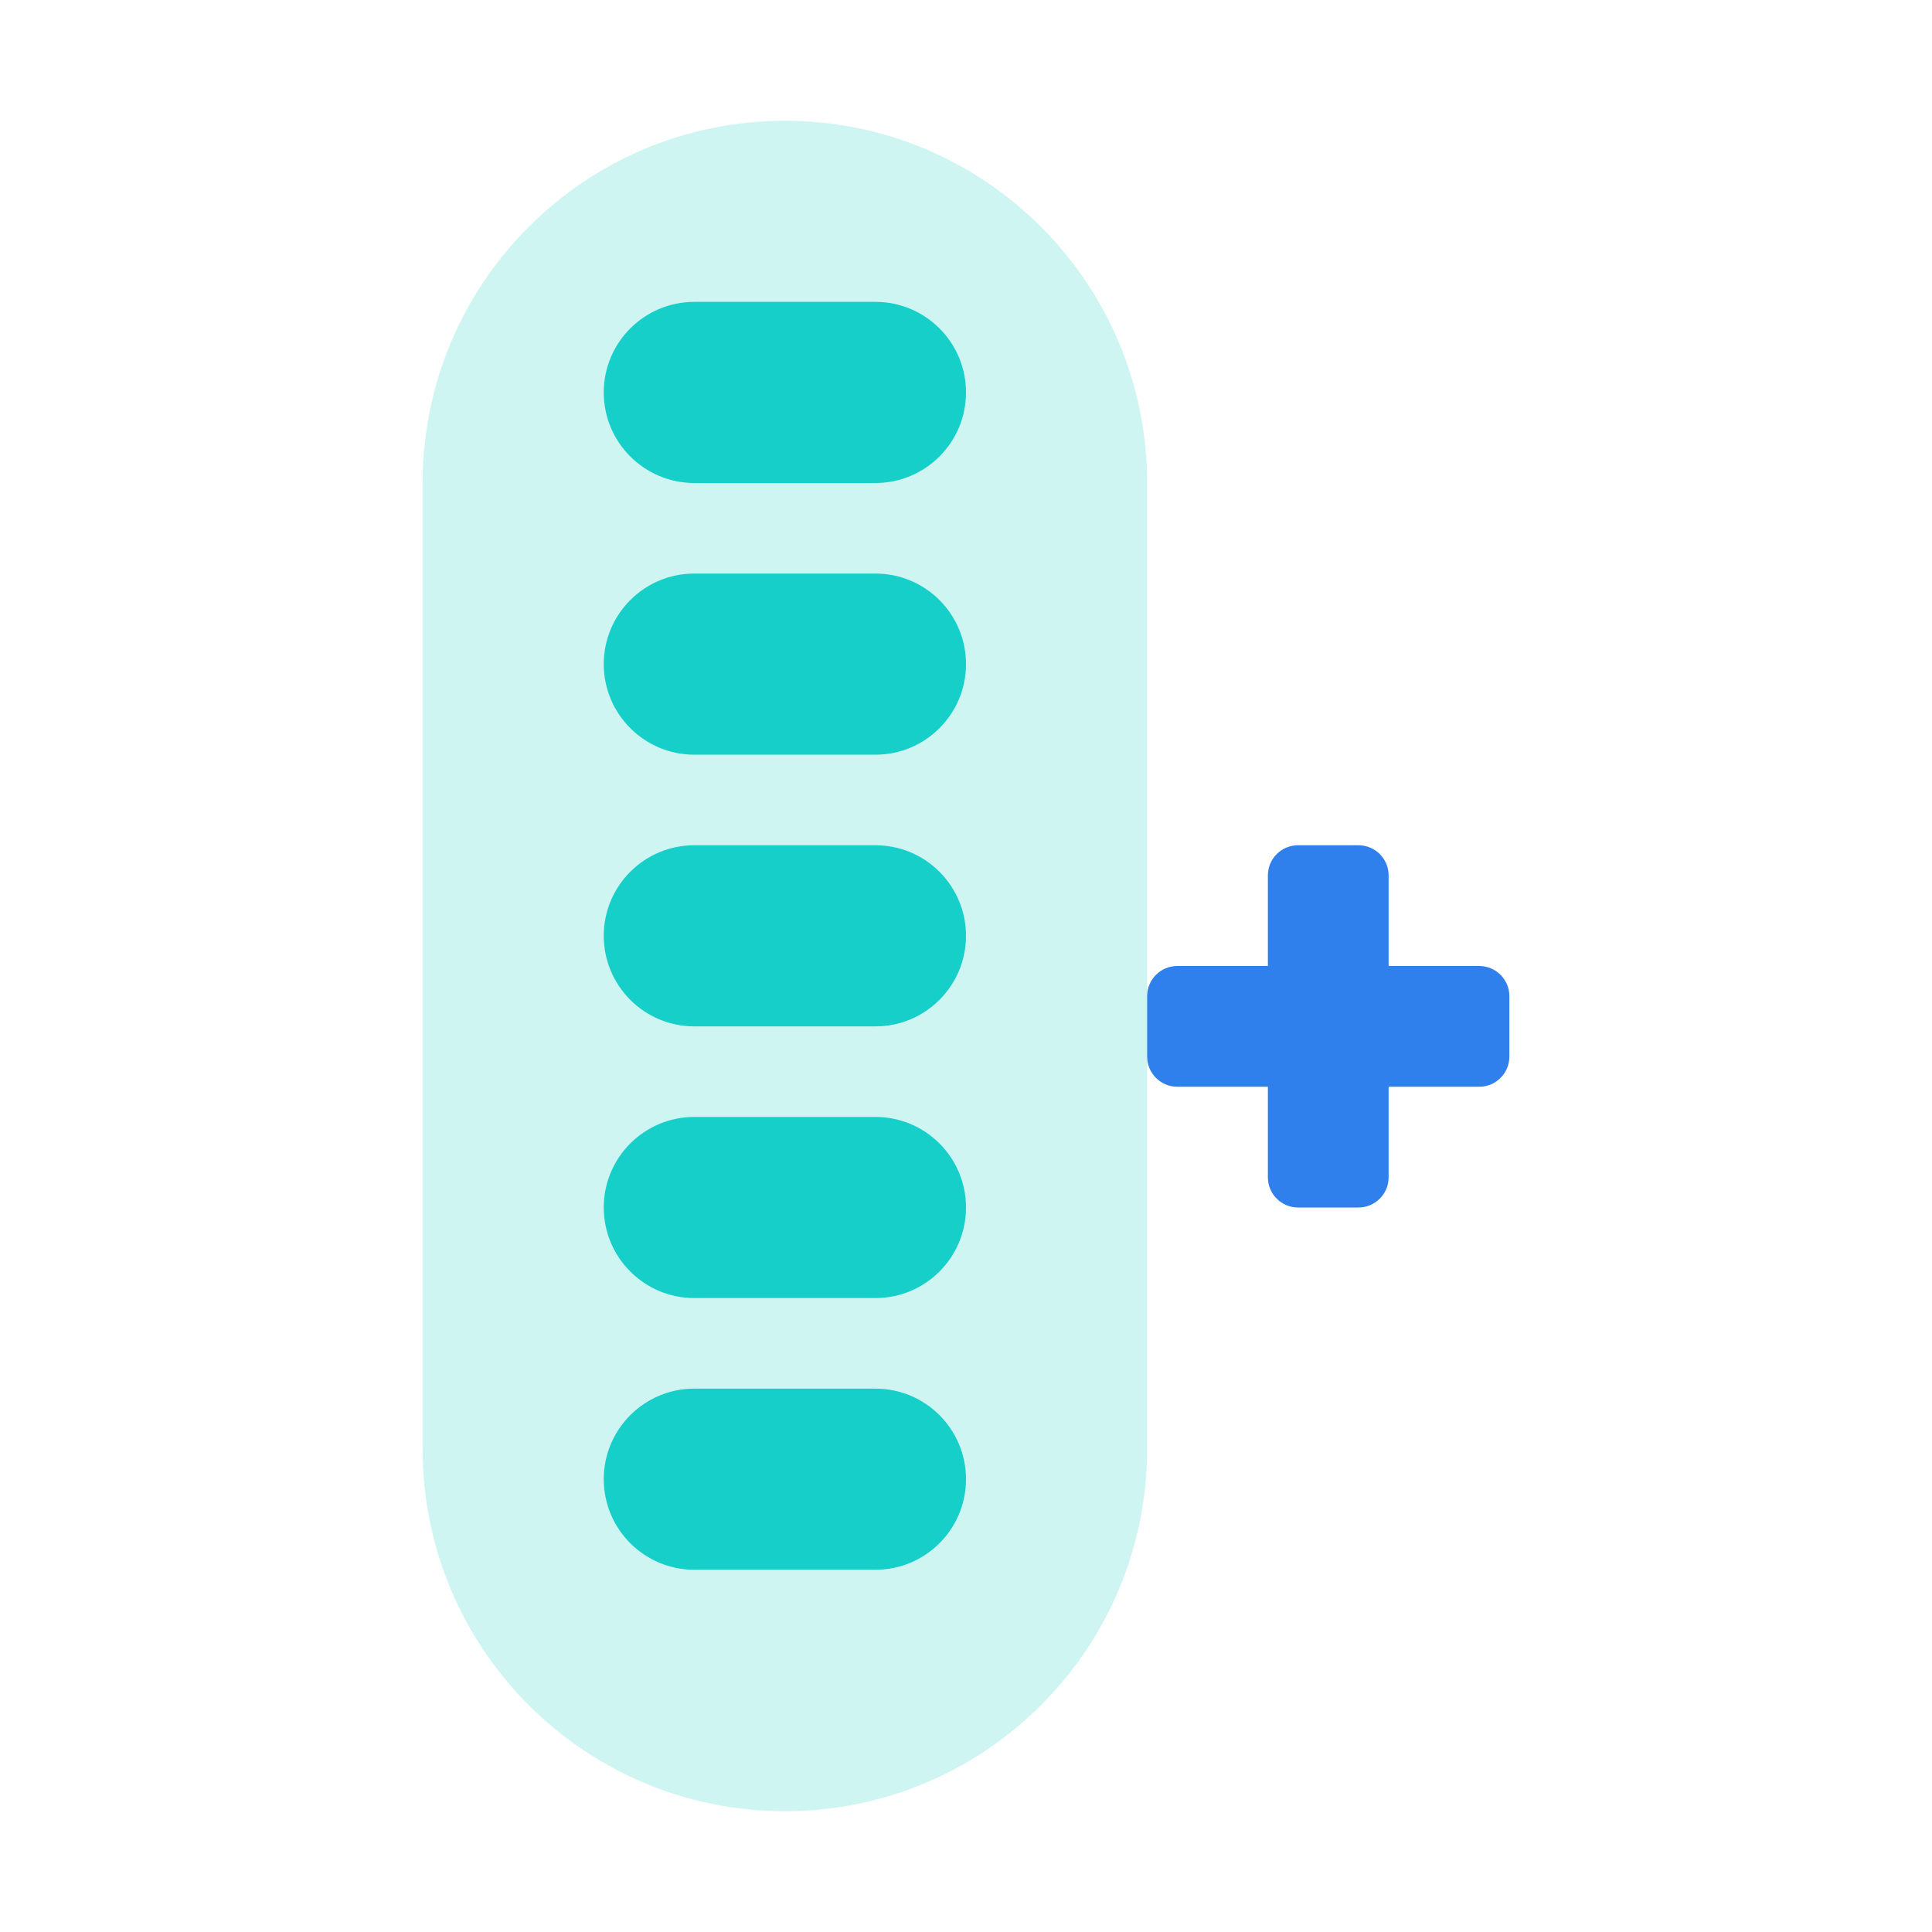
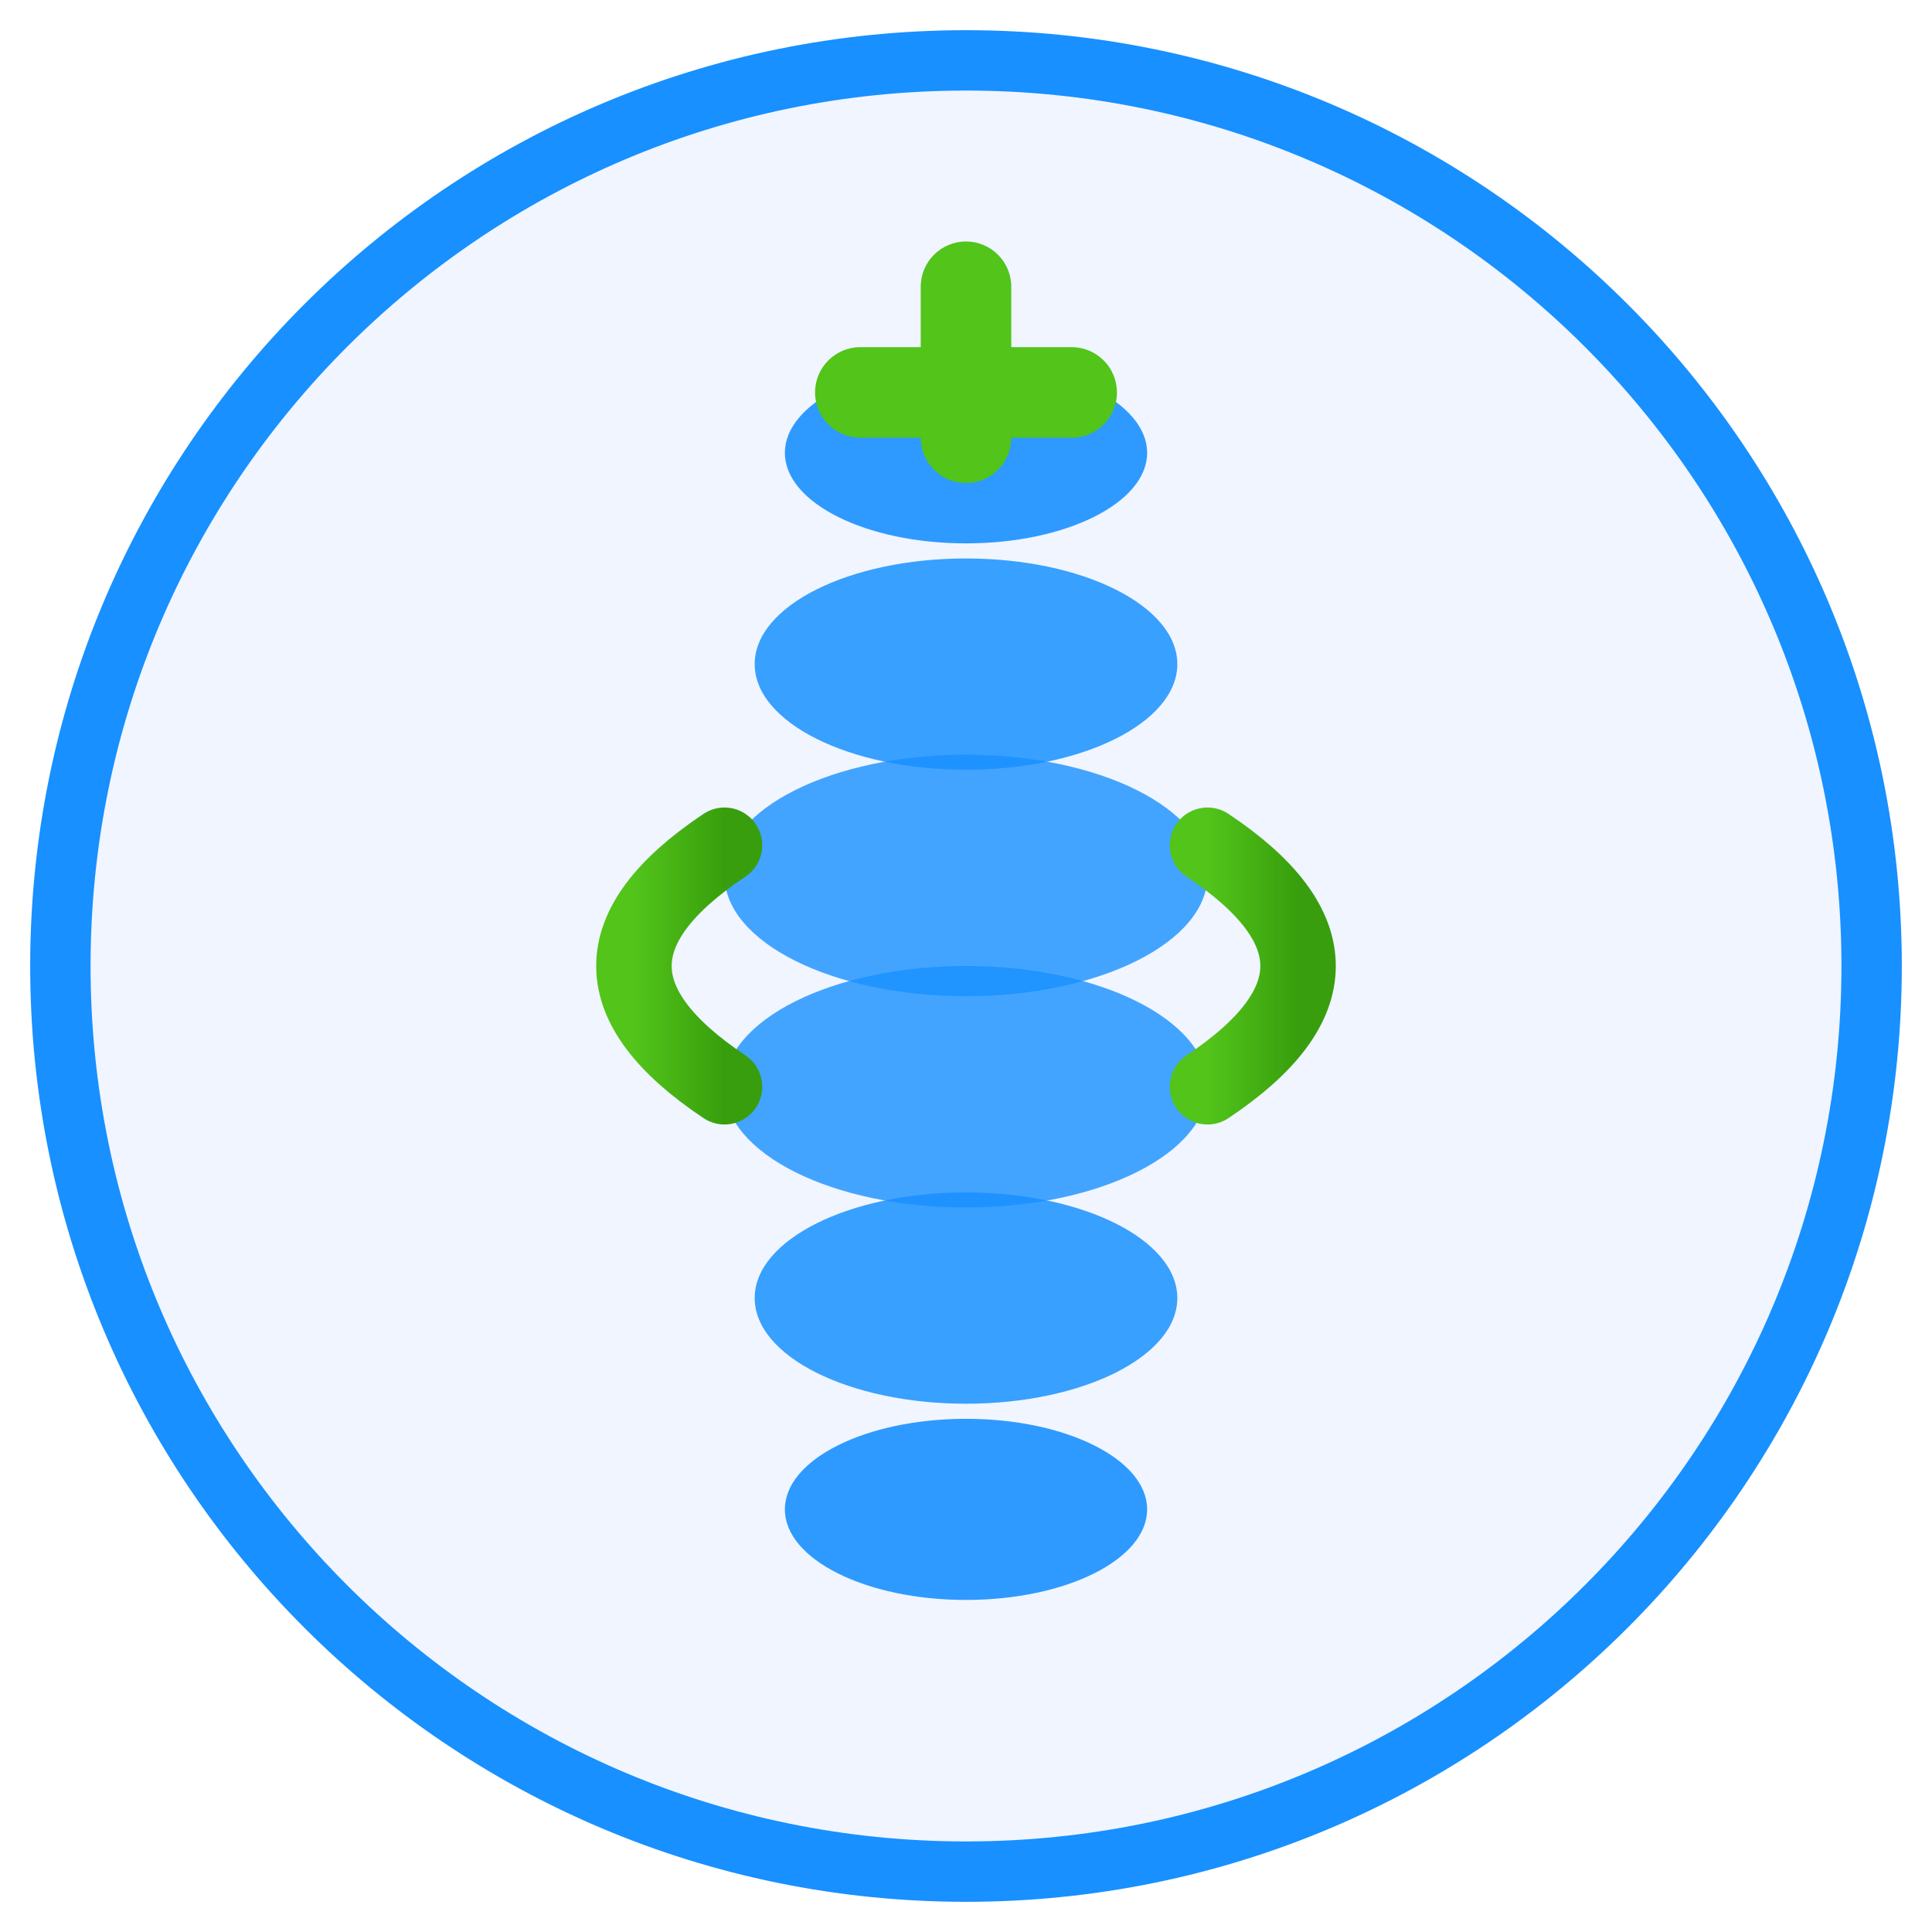
- <svg xmlns="http://www.w3.org/2000/svg" width="64" height="64" viewBox="0 0 64 64" role="img" aria-label="Orthopedic Spine icon">
-   <rect x="14" y="4" width="24" height="56" rx="12" fill="#CFF5F2" />
-   <g fill="#17CFC9">
-     <rect x="20" y="10" width="12" height="6" rx="3" />
-     <rect x="20" y="19" width="12" height="6" rx="3" />
-     <rect x="20" y="28" width="12" height="6" rx="3" />
-     <rect x="20" y="37" width="12" height="6" rx="3" />
-     <rect x="20" y="46" width="12" height="6" rx="3" />
+ <svg xmlns="http://www.w3.org/2000/svg" width="64" height="64" viewBox="0 0 64 64" role="img" aria-label="Orthopedic Spine Logo">
+   <defs>
+     <linearGradient id="spineGradient" x1="0%" y1="0%" x2="0%" y2="100%">
+       <stop offset="0%" style="stop-color:#1890ff;stop-opacity:1" />
+       <stop offset="100%" style="stop-color:#096dd9;stop-opacity:1" />
+     </linearGradient>
+     <linearGradient id="accentGradient" x1="0%" y1="0%" x2="100%" y2="0%">
+       <stop offset="0%" style="stop-color:#52c41a;stop-opacity:1" />
+       <stop offset="100%" style="stop-color:#389e0d;stop-opacity:1" />
+     </linearGradient>
+   </defs>
+   <circle cx="32" cy="32" r="30" fill="#f0f5ff" stroke="#1890ff" stroke-width="2" />
+   <g id="spine">
+     <path d="M 32 12 L 32 52" stroke="url(#spineGradient)" stroke-width="4" stroke-linecap="round" />
+     <ellipse cx="32" cy="15" rx="6" ry="3" fill="#1890ff" opacity="0.9" />
+     <ellipse cx="32" cy="22" rx="7" ry="3.5" fill="#1890ff" opacity="0.85" />
+     <ellipse cx="32" cy="29" rx="8" ry="4" fill="#1890ff" opacity="0.8" />
+     <ellipse cx="32" cy="36" rx="8" ry="4" fill="#1890ff" opacity="0.8" />
+     <ellipse cx="32" cy="43" rx="7" ry="3.5" fill="#1890ff" opacity="0.85" />
+     <ellipse cx="32" cy="50" rx="6" ry="3" fill="#1890ff" opacity="0.9" />
  </g>
-   <g fill="#2F80ED">
-     <rect x="42" y="28" width="4" height="12" rx="1" />
-     <rect x="38" y="32" width="12" height="4" rx="1" />
+   <g id="protection">
+     <path d="M 24 28 Q 18 32 24 36" stroke="url(#accentGradient)" stroke-width="2.5" fill="none" stroke-linecap="round" />
+     <path d="M 40 28 Q 46 32 40 36" stroke="url(#accentGradient)" stroke-width="2.5" fill="none" stroke-linecap="round" />
+   </g>
+   <g id="cross">
+     <rect x="30.5" y="8" width="3" height="8" rx="1.5" fill="#52c41a" />
+     <rect x="27" y="11.5" width="10" height="3" rx="1.5" fill="#52c41a" />
  </g>
</svg>
